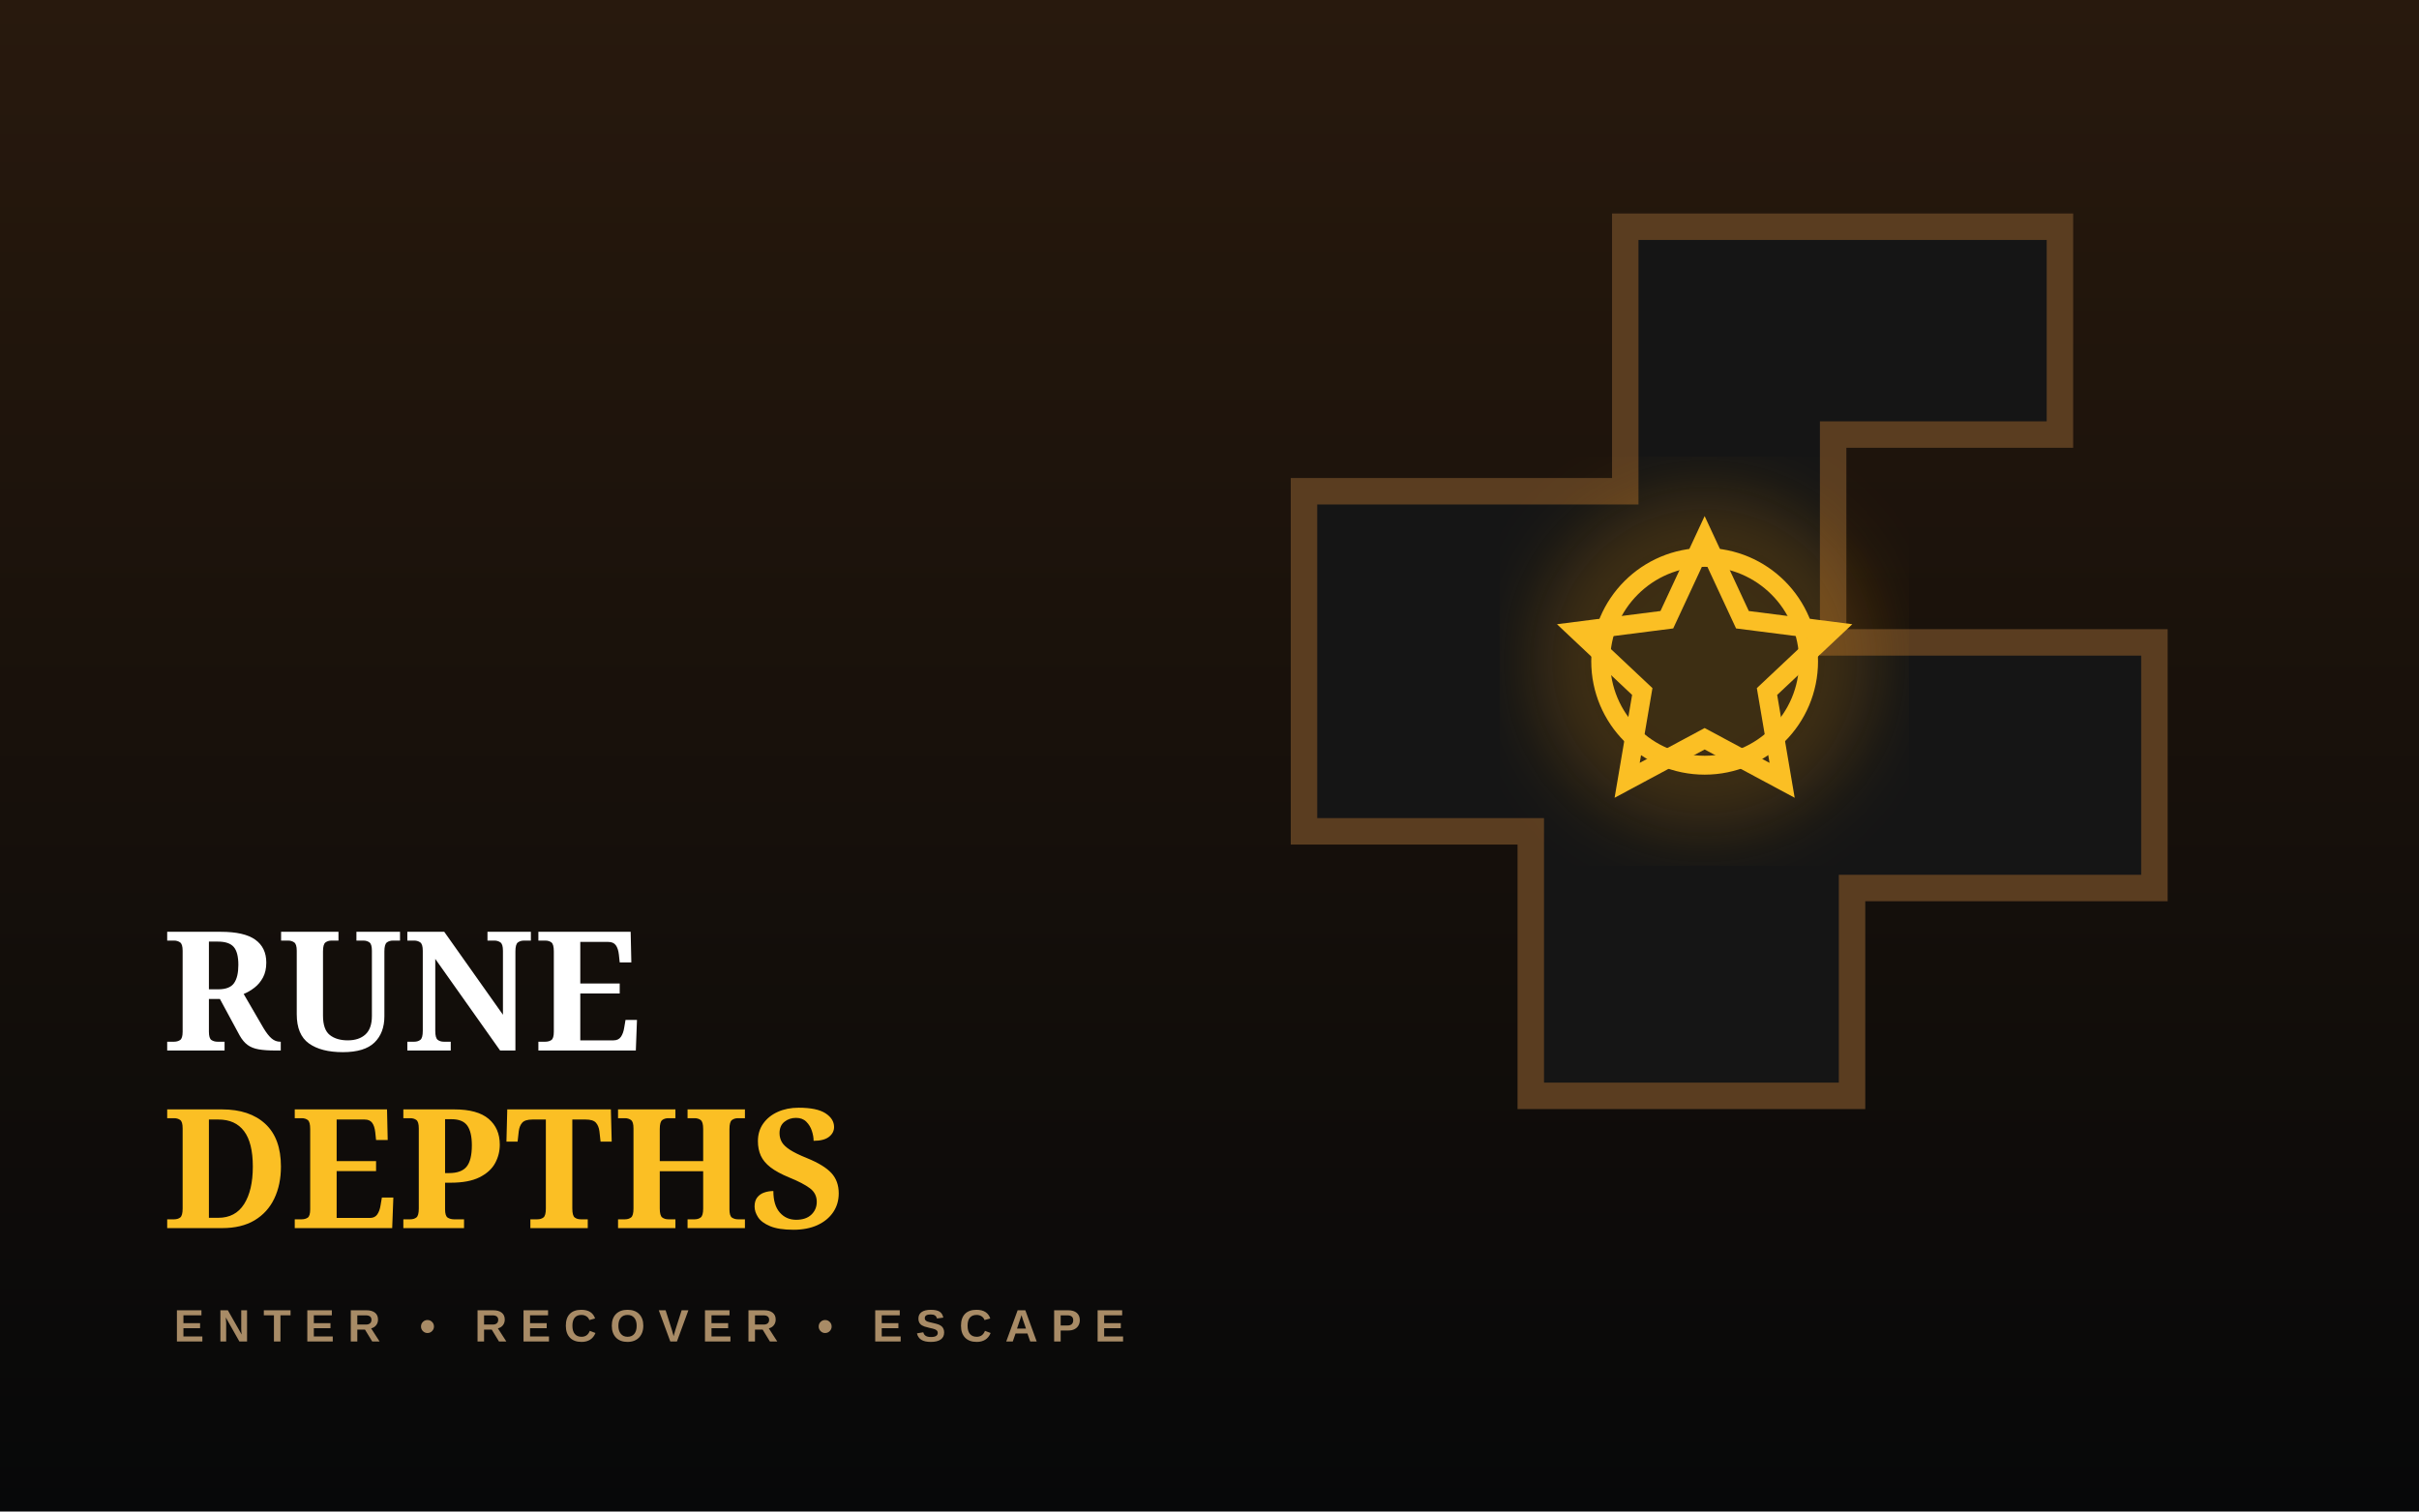
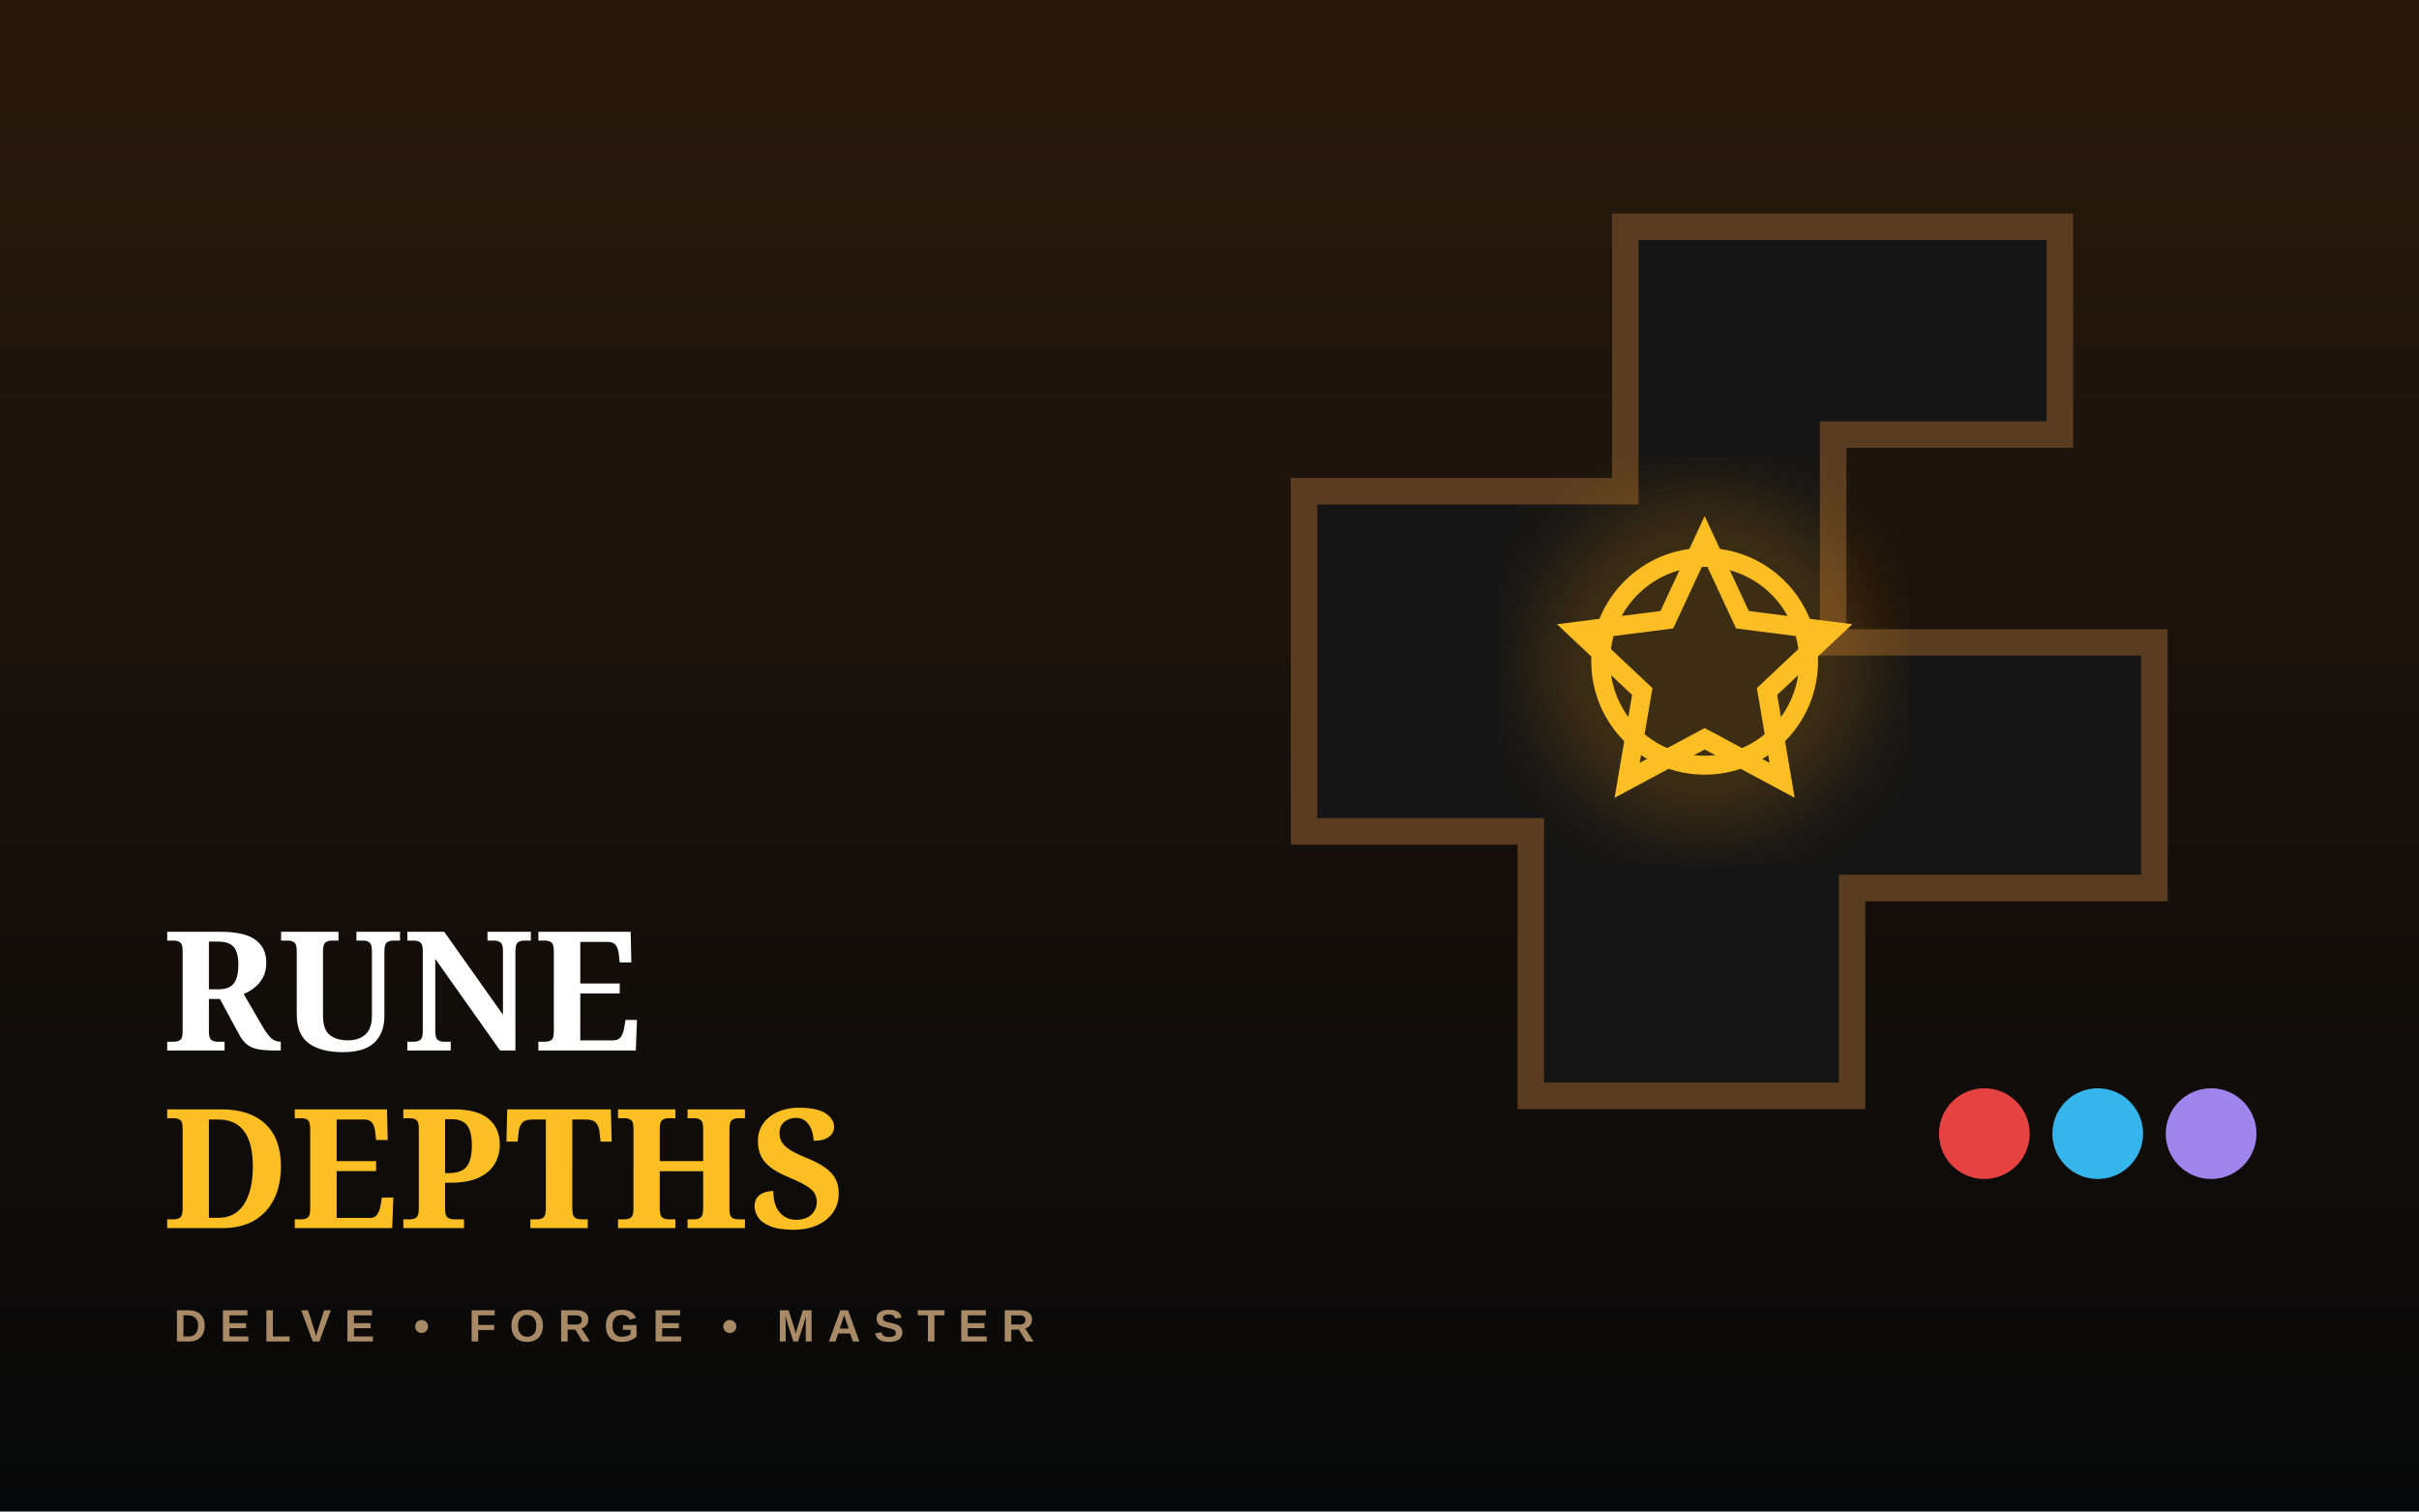
<svg xmlns="http://www.w3.org/2000/svg" viewBox="0 0 1280 800">
  <defs>
    <linearGradient id="g" x1="0" y1="0" x2="0" y2="1">
      <stop stop-color="#28190d" />
      <stop offset="1" stop-color="#070809" />
    </linearGradient>
    <filter id="b">
      <feGaussianBlur stdDeviation="18" />
    </filter>
  </defs>
  <rect width="1280" height="800" fill="url(#g)" />
  <path d="M860 120h230v110H970v110h170v130H980v110H810V440H690V260h170z" fill="#151515" stroke="#5a3d20" stroke-width="14" />
  <circle cx="902" cy="350" r="90" fill="#f59e0b" opacity=".18" filter="url(#b)" />
  <g fill="none" stroke="#fbbf24" stroke-width="10">
    <circle cx="902" cy="350" r="55" />
    <path d="M902 285l20 43 47 6-34 32 8 47-41-22-41 22 8-47-34-32 47-6z" />
  </g>
+   <g opacity=".95">
+     <circle cx="1050" cy="600" r="24" fill="#ef4444" />
+     <circle cx="1110" cy="600" r="24" fill="#38bdf8" />
+     <circle cx="1170" cy="600" r="24" fill="#a78bfa" />
+   </g>
  <text x="86" y="556" fill="#fff" font-family="Georgia,serif" font-size="88" font-weight="700">RUNE</text>
  <text x="86" y="650" fill="#fbbf24" font-family="Georgia,serif" font-size="88" font-weight="700">DEPTHS</text>
-   <text x="92" y="710" fill="#a88b66" font-family="Arial,sans-serif" font-size="24" font-weight="700" letter-spacing="7">ENTER • RECOVER • ESCAPE</text>
+   <text x="92" y="710" fill="#a88b66" font-family="Arial,sans-serif" font-size="24" font-weight="700" letter-spacing="7">DELVE • FORGE • MASTER</text>
</svg>
